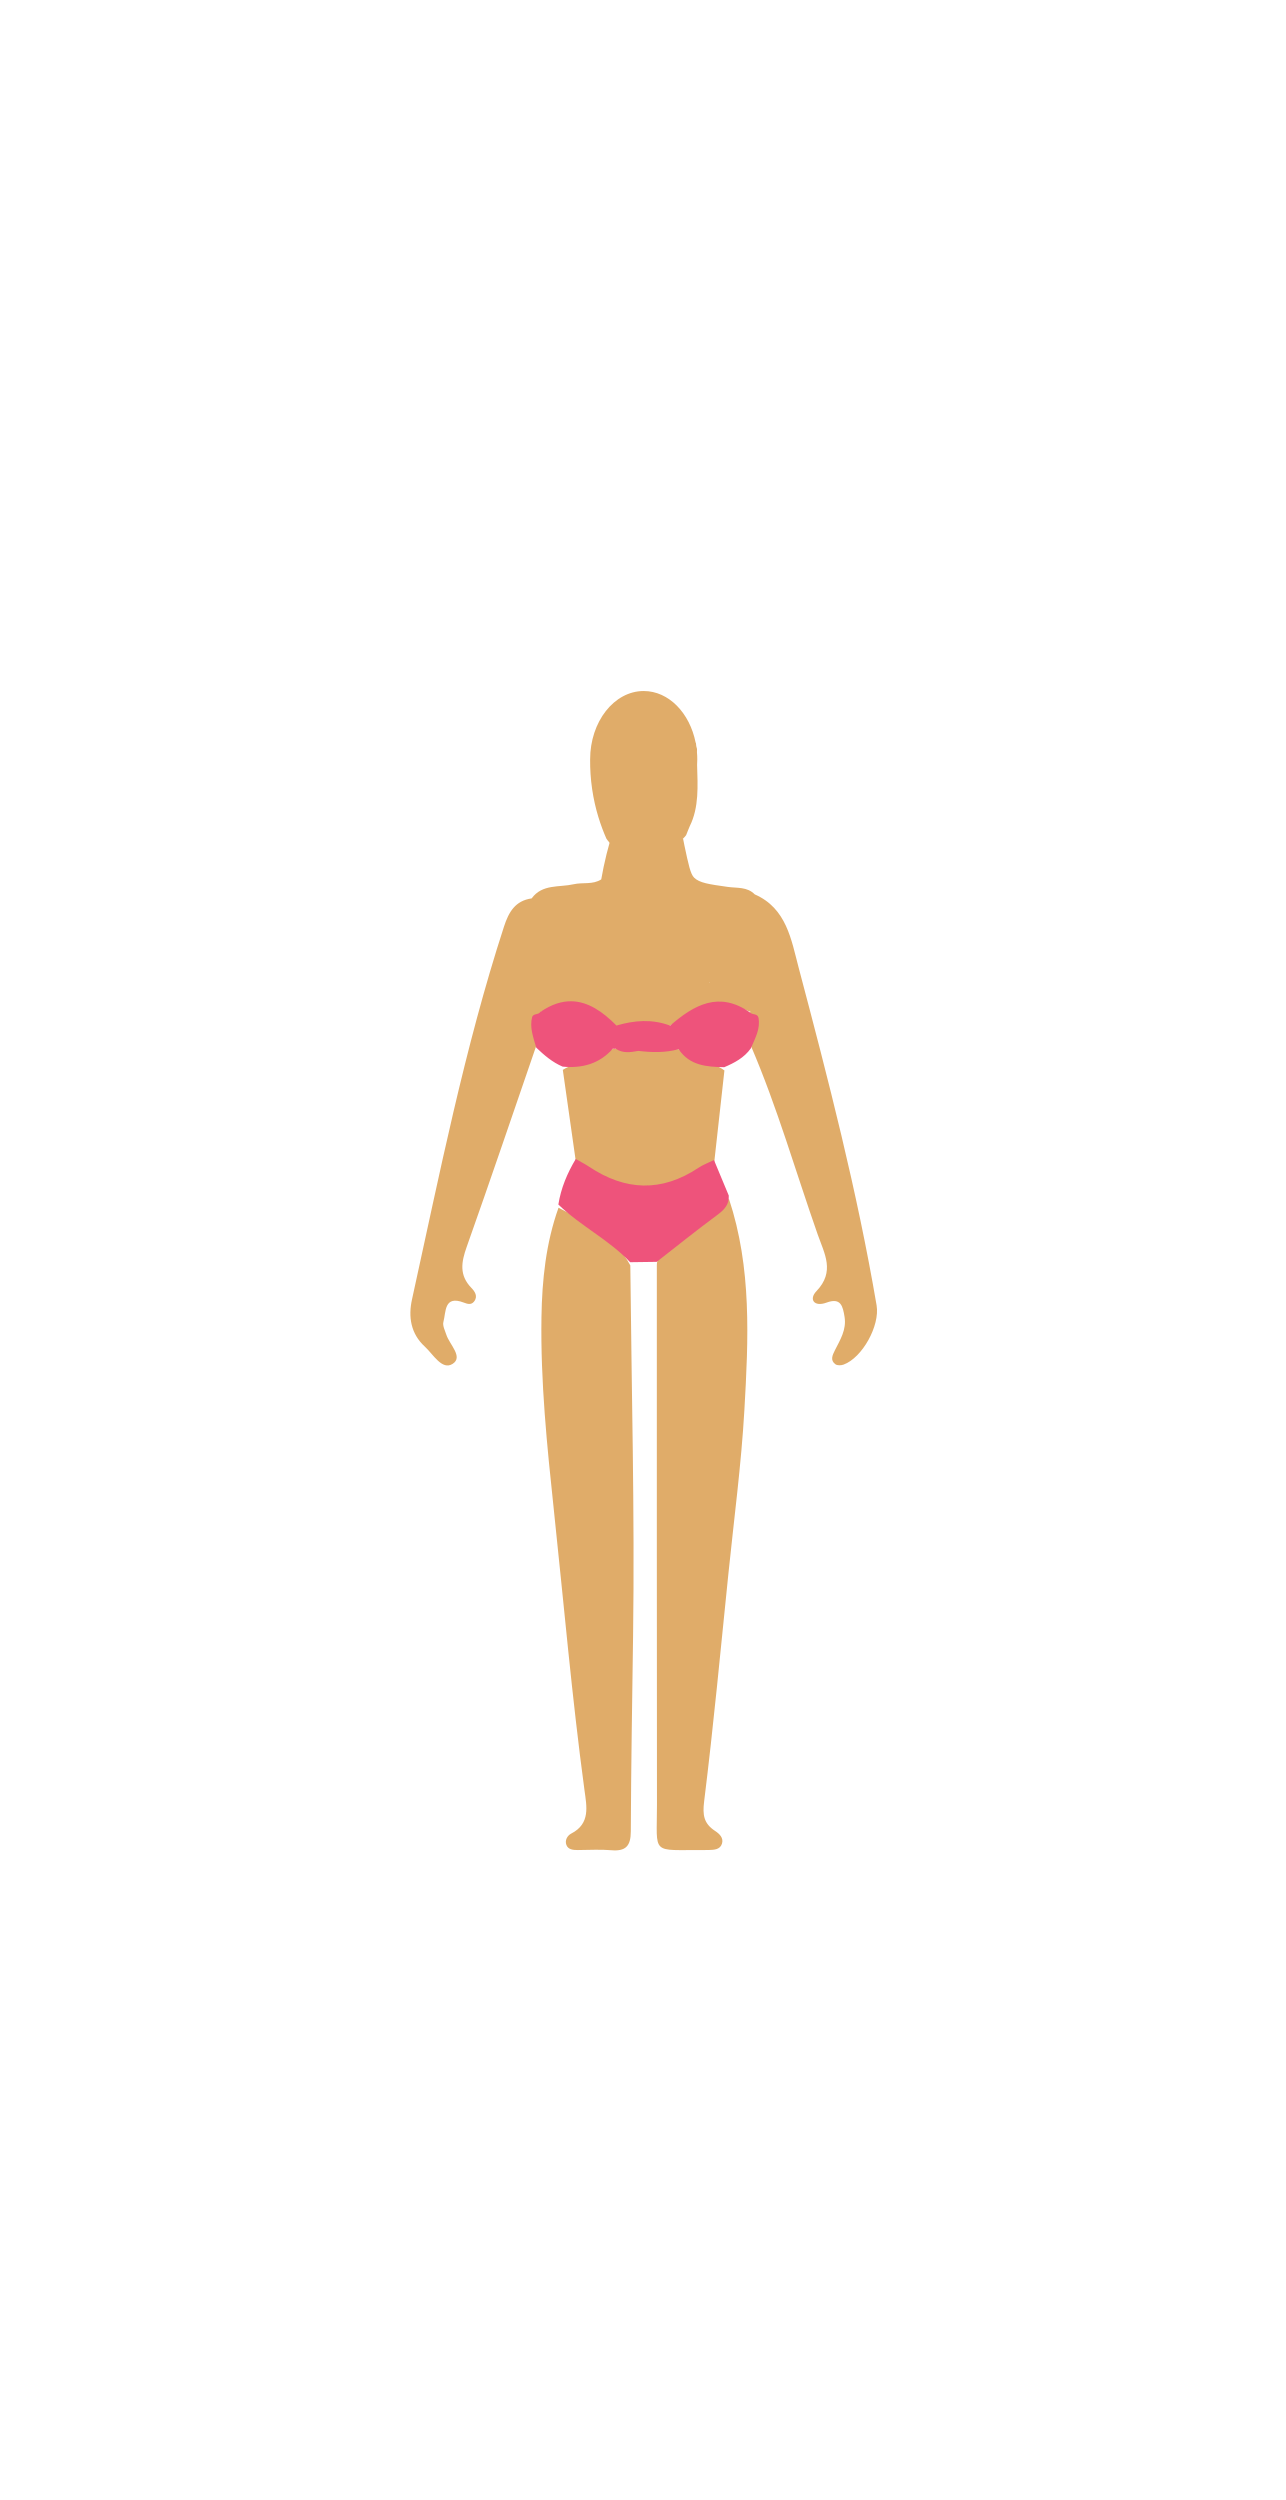
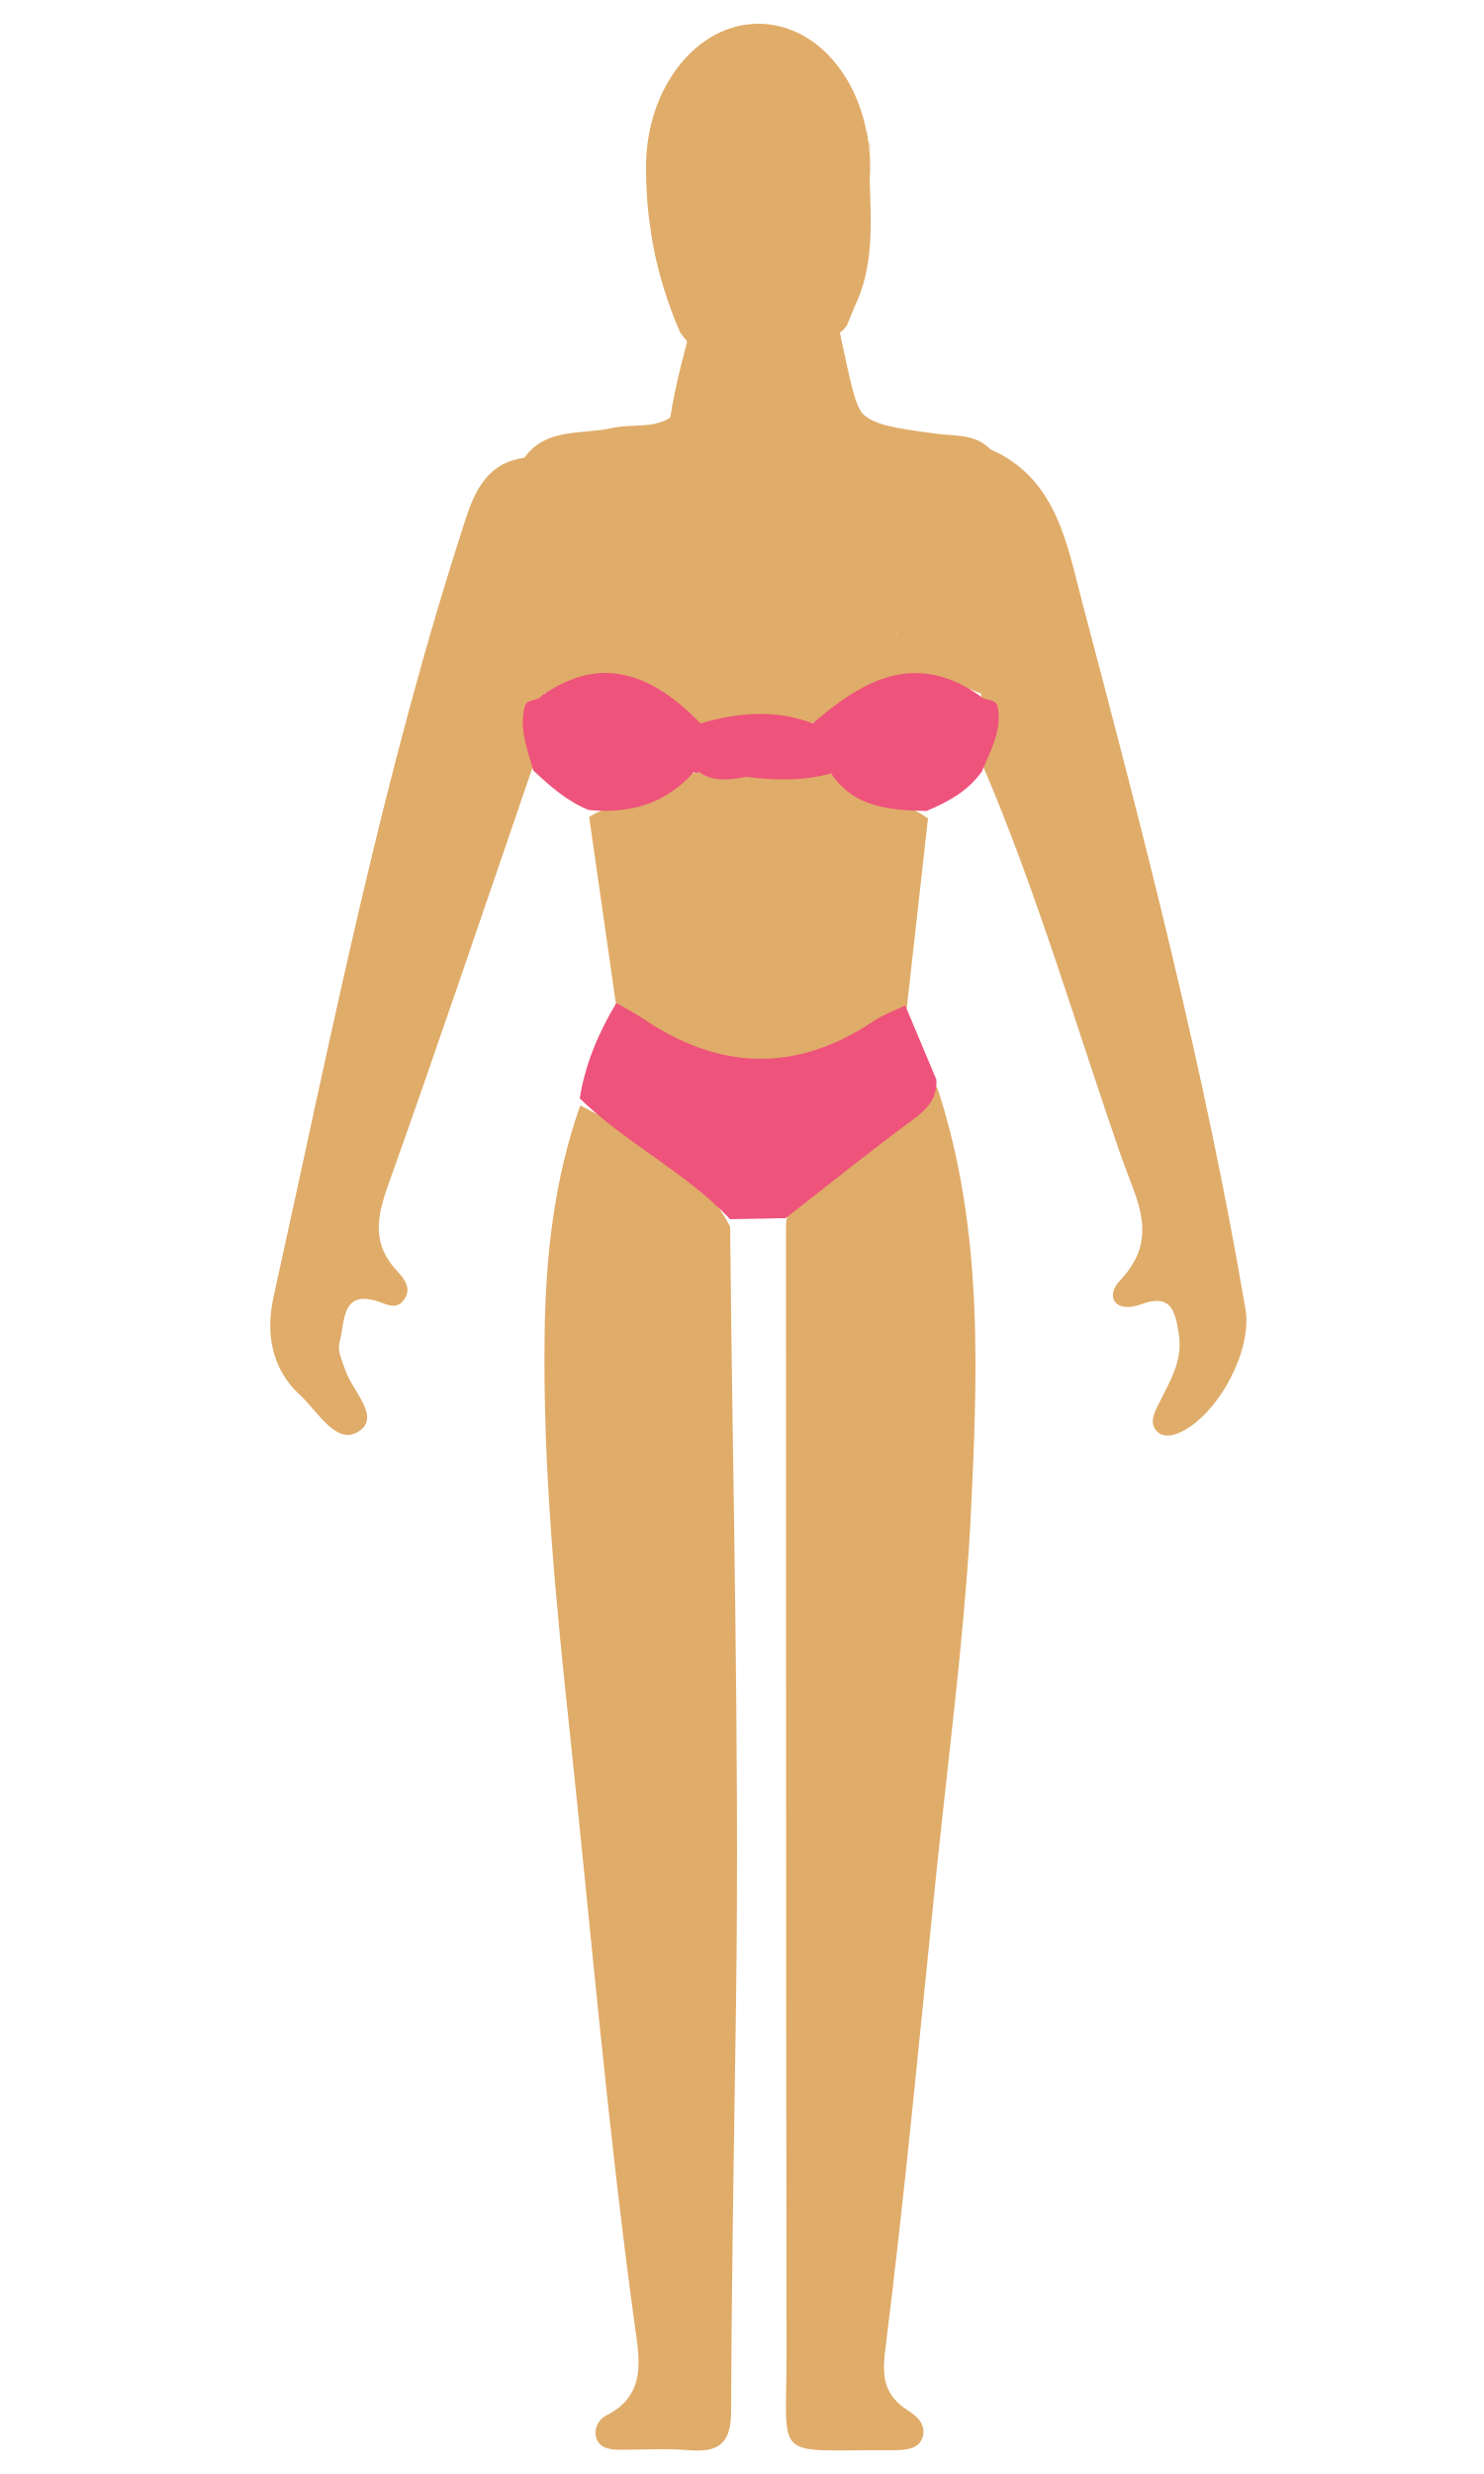
- <svg xmlns="http://www.w3.org/2000/svg" version="1.1" id="Layer_1" x="0px" y="0px" viewBox="0 0 288 560" style="enable-background:new 0 0 288 560;" xml:space="preserve">
-   <defs id="defs2005" />
-   <path style="fill:#e0ac69" d="M 144.189 154.789 C 137.569 154.789 132.189 161.649 132.189 170.109 L 132.189 170.27 C 132.179 172.2 132.291 174.399 132.641 176.779 C 133.301 181.299 134.59 185.03 135.83 187.85 C 135.81 187.86 136.091 188.21 136.131 188.27 C 136.208 188.379 136.348 188.538 136.482 188.691 A 3.461 5.453 0 0 0 136.521 188.873 C 136.3 189.668 136.079 190.479 135.869 191.32 C 135.379 193.3 134.99 195.19 134.68 196.98 C 132.78 198.22 130.54 197.6 128.5 198.07 C 125.27 198.81 121.47 197.97 119.09 201.24 C 115.42 201.76 113.96 204.289 112.9 207.539 C 104.01 234.889 98.459 263.06 92.289 291.07 C 91.429 294.95 92 298.741 95.15 301.631 C 97.04 303.361 99.011 307.01 101.381 305.51 C 103.831 303.96 100.691 301.191 99.971 298.961 C 99.671 298.031 99.1 296.949 99.32 296.119 C 99.93 293.839 99.441 290.079 103.891 291.779 C 104.701 292.089 105.52 292.35 106.16 291.58 C 107.16 290.37 106.31 289.23 105.58 288.48 C 102.84 285.64 103.319 282.74 104.529 279.33 C 109.859 264.32 114.96 249.24 120.15 234.18 C 121.378 232.312 120.465 230.484 120.135 228.639 A 2.989 3.041 0 0 0 121.301 226.609 C 127.175 224.468 132.534 225.085 137.189 229.73 C 137.509 230.05 138.131 230.009 138.631 230.029 C 142.361 229.589 146.09 229.519 149.83 229.869 C 155.551 226.753 161.245 223.517 168 226.617 C 167.988 226.544 167.971 226.476 167.957 226.404 A 2.727 3.88 0 0 0 168.031 226.449 A 4.231 2.092 0 0 0 168.059 226.643 C 168.039 226.633 168.02 226.626 168 226.617 C 168.05 226.913 168.088 227.222 168.109 227.551 C 168.317 227.68 168.526 227.808 168.734 227.938 A 1.835 2.097 0 0 0 168.732 227.99 A 1.835 2.097 0 0 0 168.867 228.773 C 168.433 230.611 167.446 232.381 168.24 234.359 C 174.13 248.099 178.23 262.469 183.17 276.539 C 184.68 280.849 187.091 284.821 182.881 289.221 C 181.141 291.041 182.351 292.809 185.131 291.789 C 188.371 290.589 188.79 292.591 189.18 294.971 C 189.65 297.851 188.2 300.11 187.01 302.48 C 186.48 303.54 185.901 304.71 187.141 305.6 C 187.551 305.9 188.421 305.87 188.961 305.67 C 193.161 304.14 197.129 296.93 196.359 292.4 C 192.009 266.84 185.521 241.76 178.891 216.73 C 177.251 210.55 176.211 203.46 169.061 200.34 C 167.371 198.61 165.099 198.96 163.039 198.67 C 158.789 198.07 156.681 197.78 155.471 196.58 C 154.661 195.78 154.211 193.621 153.311 189.391 C 153.175 188.754 153.113 188.395 153.004 187.846 C 152.999 187.85 152.995 187.855 152.99 187.859 C 152.986 187.863 152.983 187.865 152.979 187.869 A 5.768 9.753 0 0 0 152.963 187.639 C 152.977 187.71 152.989 187.772 153.004 187.846 C 153.296 187.58 153.522 187.306 153.689 187.08 C 153.839 186.7 153.99 186.31 154.15 185.92 C 154.26 185.64 154.38 185.37 154.49 185.1 C 156.62 180.81 156.28 176.05 156.15 171.33 C 156.15 171.327 156.15 171.324 156.15 171.32 C 156.18 170.92 156.189 170.51 156.189 170.1 C 156.189 169.573 156.168 169.046 156.119 168.539 C 156.089 168.179 156.05 167.83 156 167.48 C 155.95 167.25 155.92 167.01 155.9 166.77 C 155.87 166.63 155.85 166.48 155.82 166.34 C 154.5 159.7 149.799 154.789 144.189 154.789 z M 155.82 166.33 C 155.85 166.47 155.87 166.62 155.9 166.76 C 155.92 167 155.95 167.241 156 167.471 C 156.05 167.821 156.089 168.169 156.119 168.529 C 156.119 168.279 156.121 168.029 156.131 167.779 C 155.991 167.349 155.901 166.901 155.891 166.461 C 155.871 166.411 155.85 166.37 155.82 166.33 z M 159.012 219.998 A 6.449 6.03 0 0 0 159.025 220.105 C 158.984 220.093 158.942 220.082 158.9 220.07 C 158.936 220.041 158.975 220.024 159.012 219.998 z M 138.199 234.9 C 137.689 234.89 137.191 234.961 136.711 235.141 C 133.701 237.921 129.36 237.55 126.07 239.65 C 127.05 246.55 128.03 253.44 129.01 260.34 C 137.92 270.18 150.961 269.85 159.961 260.58 C 160.731 253.65 161.5 246.709 162.27 239.779 C 159.16 237.509 154.98 237.57 152 235.02 C 149.16 234.83 146.32 235.31 143.48 235.16 C 141.71 235.24 139.949 235.17 138.199 234.9 z M 163.279 268.529 C 159.519 272.519 155.119 275.751 150.779 279.061 C 149.289 280.201 147.151 280.951 147.131 283.381 C 147.141 323.691 147.11 363.991 147.16 404.301 C 147.17 415.701 145.639 414.34 157.779 414.41 C 158.109 414.41 158.449 414.41 158.779 414.4 C 159.969 414.37 161.281 414.32 161.711 413.01 C 162.151 411.69 161.13 410.751 160.18 410.131 C 157.66 408.471 157.34 406.62 157.73 403.48 C 159.83 386.53 161.42 369.52 163.16 352.52 C 164.41 340.31 166.04 328.121 166.74 315.881 C 167.65 299.991 168.419 284.019 163.279 268.529 z M 125.109 270.529 C 122.279 278.449 121.419 286.74 121.289 295.01 C 121.059 309.47 122.531 323.86 124.061 338.23 C 126.291 359.17 128.11 380.159 130.93 401.039 C 131.4 404.549 132.311 408.481 127.971 410.711 C 127.091 411.161 126.479 412.22 126.869 413.26 C 127.269 414.33 128.39 414.41 129.42 414.41 C 131.92 414.41 134.43 414.229 136.91 414.449 C 140.14 414.729 141.291 413.54 141.301 410.24 C 141.361 395.6 141.611 380.96 141.811 366.33 C 142.191 338.71 141.459 311.079 141.189 283.449 C 137.669 276.849 131.319 273.779 125.109 270.529 z " id="path2000" />
-   <path style="fill:#ee537b" d="m 128.041,224.285 c -2.195,-0.046 -4.527,0.676 -7.039,2.42 -0.43,0.66 -1.481,0.27 -1.801,1.09 -0.62,2.41 0.29,4.619 0.91,6.869 1.78,1.69 3.62,3.29 5.92,4.26 4.37,0.42 8.23,-0.61 11.24,-4.02 l 0.32,0.039 0.32,-0.049 c 0.016,0.007 0.033,0.01 0.049,0.018 -0.013,-1e-5 -0.026,0.002 -0.039,0.002 1.57,1.07 3.28,0.81 5,0.5 -0.015,-0.011 -0.032,-0.015 -0.047,-0.025 0.012,0.003 0.025,0.003 0.037,0.006 3.053,0.359 6.085,0.459 9.088,-0.375 0.007,0.005 0.014,0.009 0.021,0.014 2.48,3.69 6.309,3.941 10.209,4.021 2.29,-0.97 4.461,-2.121 5.951,-4.211 0.92,-2.2 2.191,-4.319 1.721,-6.869 -0.23,-1 -1.322,-0.601 -1.842,-1.141 -6.948,-4.918 -12.575,-1.771 -17.963,2.916 -0.002,-0.005 -0.004,-0.01 -0.006,-0.016 -4.007,-1.509 -8.005,-1.19 -12.002,-0.012 -3.112,-3.155 -6.391,-5.361 -10.049,-5.438 z m 0.93,35.328 c -1.9,3.17 -3.318,6.521 -3.898,10.201 4.96,4.81 11.32,7.87 16.08,12.92 1.98,-0.03 3.969,-0.05 5.949,-0.08 4.5,-3.51 8.961,-7.1 13.551,-10.49 1.57,-1.16 2.71,-2.319 2.59,-4.359 -1.1,-2.65 -2.211,-5.301 -3.311,-7.951 -1.17,0.57 -2.42,1.03 -3.49,1.74 -8.23,5.48 -16.361,5.17 -24.471,-0.24 -0.96,-0.64 -2,-1.16 -3,-1.74 z" id="path1970" />
+ <svg xmlns="http://www.w3.org/2000/svg" version="1.1" id="Layer_1" x="0px" y="0px" viewBox="0 0 300 500" style="enable-background:new 0 0 300 500;" xml:space="preserve">
+   <style type="text/css">
+ 	.st0{fill:#E0AC69;}
+ 	.st1{fill:#EE537B;}
+ </style>
+   <path id="path2000" class="st0" d="M153.3,4.8c-12.5,0-22.7,13-22.7,28.9V34c0,3.6,0.2,7.8,0.9,12.3c1.2,8.5,3.7,15.6,6,20.9  c0,0,0.5,0.7,0.6,0.8c0.1,0.2,0.4,0.5,0.7,0.8c0,0.1,0,0.2,0.1,0.3c-0.4,1.5-0.8,3-1.2,4.6c-0.9,3.7-1.7,7.3-2.2,10.7  c-3.6,2.3-7.8,1.2-11.7,2.1c-6.1,1.4-13.3-0.2-17.8,6c-6.9,1-9.7,5.8-11.7,11.9C77.4,156,67,209.2,55.3,262.1  c-1.6,7.3-0.5,14.5,5.4,19.9c3.6,3.3,7.3,10.2,11.8,7.3c4.6-2.9-1.3-8.2-2.7-12.4c-0.6-1.8-1.6-3.8-1.2-5.4  c1.2-4.3,0.2-11.4,8.6-8.2c1.5,0.6,3.1,1.1,4.3-0.4c1.9-2.3,0.3-4.4-1.1-5.9c-5.2-5.4-4.3-10.8-2-17.3  c10.1-28.3,19.7-56.8,29.5-85.3c2.3-3.5,0.6-7,0-10.5c1.2-0.9,2-2.3,2.2-3.8c11.1-4,21.2-2.9,30,5.9c0.6,0.6,1.8,0.5,2.7,0.6  c7-0.8,14.1-1,21.2-0.3c10.8-5.9,21.6-12,34.3-6.1c0-0.1-0.1-0.3-0.1-0.4c0,0,0.1,0.1,0.1,0.1c0,0.1,0,0.2,0.1,0.4c0,0-0.1,0-0.1,0  c0.1,0.6,0.2,1.1,0.2,1.8c0.4,0.2,0.8,0.5,1.2,0.7c0,0,0,0.1,0,0.1c0,0.5,0.1,1,0.3,1.5c-0.8,3.5-2.7,6.8-1.2,10.6  c11.1,26,18.9,53.1,28.2,79.7c2.9,8.1,7.4,15.6-0.5,24c-3.3,3.4-1,6.8,4.2,4.9c6.1-2.3,6.9,1.5,7.6,6c0.9,5.4-1.9,9.7-4.1,14.2  c-1,2-2.1,4.2,0.2,5.9c0.8,0.6,2.4,0.5,3.4,0.1c7.9-2.9,15.4-16.5,14-25.1c-8.2-48.3-20.5-95.6-33-142.9c-3.1-11.7-5.1-25.1-18.6-31  c-3.2-3.3-7.5-2.6-11.4-3.2c-8-1.1-12-1.7-14.3-3.9c-1.5-1.5-2.4-5.6-4.1-13.6c-0.3-1.2-0.4-1.9-0.6-2.9c0,0,0,0,0,0c0,0,0,0,0,0  c0-0.1,0-0.3,0-0.4c0,0.1,0,0.3,0.1,0.4c0.6-0.5,1-1,1.3-1.4c0.3-0.7,0.6-1.5,0.9-2.2c0.2-0.5,0.4-1,0.6-1.5c4-8.1,3.4-17.1,3.1-26  c0,0,0,0,0,0c0.1-0.8,0.1-1.5,0.1-2.3c0-1,0-2-0.1-2.9c-0.1-0.7-0.1-1.3-0.2-2c-0.1-0.4-0.2-0.9-0.2-1.3c-0.1-0.3-0.1-0.5-0.2-0.8  C172.8,14,163.9,4.8,153.3,4.8z M175.3,26.6c0.1,0.3,0.1,0.5,0.2,0.8c0,0.5,0.1,0.9,0.2,1.3c0.1,0.7,0.2,1.3,0.2,2  c0-0.5,0-0.9,0-1.4c-0.3-0.8-0.4-1.7-0.5-2.5C175.4,26.7,175.4,26.6,175.3,26.6z M181.3,127.9c0,0.1,0,0.1,0,0.2  c-0.1,0-0.2,0-0.2-0.1C181.2,128,181.3,128,181.3,127.9z M142,156.1c-1,0-1.9,0.1-2.8,0.5c-5.7,5.3-13.9,4.6-20.1,8.5  c1.9,13,3.7,26,5.6,39.1c16.8,18.6,41.5,18,58.5,0.5c1.5-13.1,2.9-26.2,4.4-39.3c-5.9-4.3-13.8-4.2-19.4-9  c-5.4-0.4-10.7,0.5-16.1,0.3C148.6,156.7,145.3,156.6,142,156.1z M189.4,219.6c-7.1,7.5-15.4,13.6-23.6,19.9  c-2.8,2.2-6.9,3.6-6.9,8.2c0,76.1,0,152.2,0.1,228.4c0,21.5-2.9,19,20.1,19.1c0.6,0,1.3,0,1.9,0c2.2-0.1,4.7-0.2,5.5-2.6  c0.8-2.5-1.1-4.3-2.9-5.4c-4.8-3.1-5.4-6.6-4.6-12.6c4-32,7-64.1,10.3-96.2c2.4-23.1,5.4-46.1,6.8-69.2  C197.6,279,199.1,248.8,189.4,219.6z M117.3,223.4c-5.3,15-7,30.6-7.2,46.2c-0.4,27.3,2.3,54.5,5.2,81.6c4.2,39.5,7.6,79.2,13,118.6  c0.9,6.6,2.6,14.1-5.6,18.3c-1.7,0.8-2.8,2.8-2.1,4.8c0.8,2,2.9,2.2,4.8,2.2c4.7,0,9.5-0.3,14.1,0.1c6.1,0.5,8.3-1.7,8.3-7.9  c0.1-27.7,0.6-55.3,1-82.9c0.7-52.2-0.7-104.4-1.2-156.5C141,235.3,129,229.5,117.3,223.4z" />
+   <path id="path1970" class="st1" d="M122.8,136c-4.1-0.1-8.5,1.3-13.3,4.6c-0.8,1.2-2.8,0.5-3.4,2.1c-1.2,4.6,0.5,8.7,1.7,13  c3.4,3.2,6.8,6.2,11.2,8c8.3,0.8,15.5-1.2,21.2-7.6l0.6,0.1l0.6-0.1c0,0,0.1,0,0.1,0c0,0,0,0-0.1,0c3,2,6.2,1.5,9.4,0.9  c0,0-0.1,0-0.1,0c0,0,0,0,0.1,0c5.8,0.7,11.5,0.9,17.2-0.7c0,0,0,0,0,0c4.7,7,11.9,7.4,19.3,7.6c4.3-1.8,8.4-4,11.2-8  c1.7-4.2,4.1-8.2,3.2-13c-0.4-1.9-2.5-1.1-3.5-2.2c-13.1-9.3-23.7-3.3-33.9,5.5c0,0,0,0,0,0c-7.6-2.9-15.1-2.2-22.7,0  C135.9,140.3,129.7,136.2,122.8,136L122.8,136z M124.6,202.7c-3.6,6-6.3,12.3-7.4,19.3c9.4,9.1,21.4,14.9,30.4,24.4  c3.7-0.1,7.5-0.1,11.2-0.2c8.5-6.6,16.9-13.4,25.6-19.8c3-2.2,5.1-4.4,4.9-8.2c-2.1-5-4.2-10-6.3-15c-2.2,1.1-4.6,1.9-6.6,3.3  c-15.5,10.3-30.9,9.8-46.2-0.5C128.4,204.8,126.5,203.8,124.6,202.7L124.6,202.7z" />
</svg>
